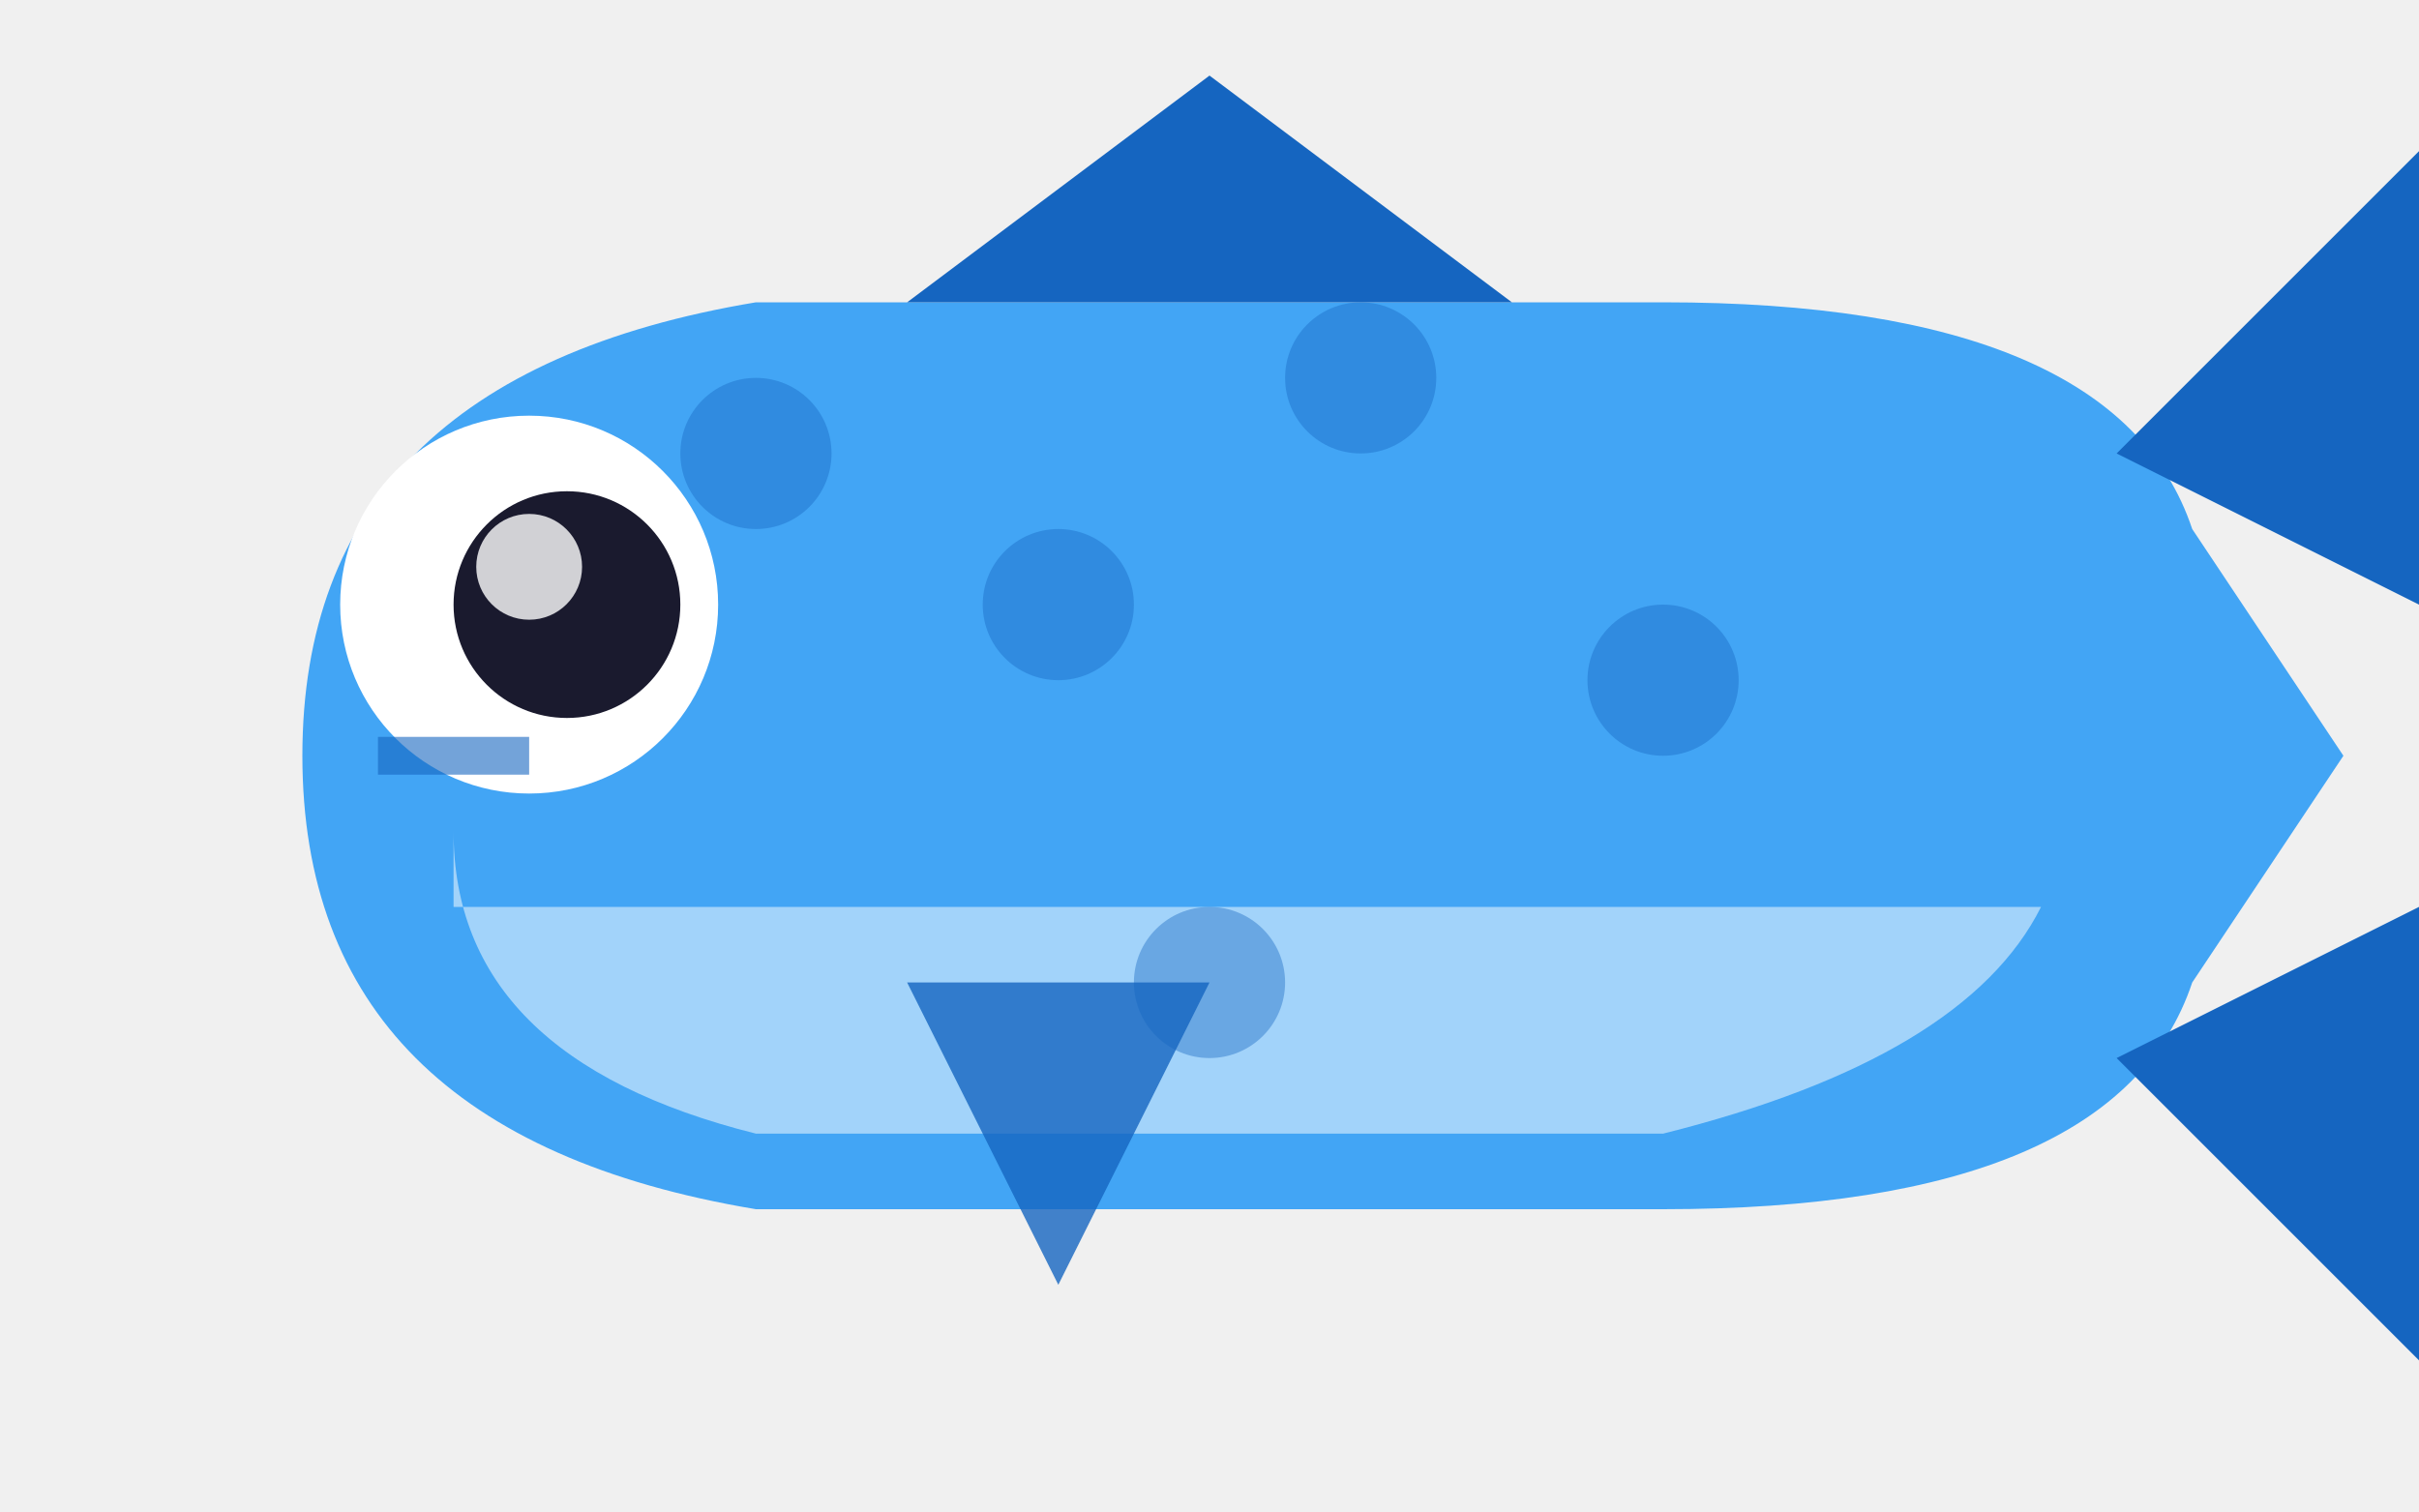
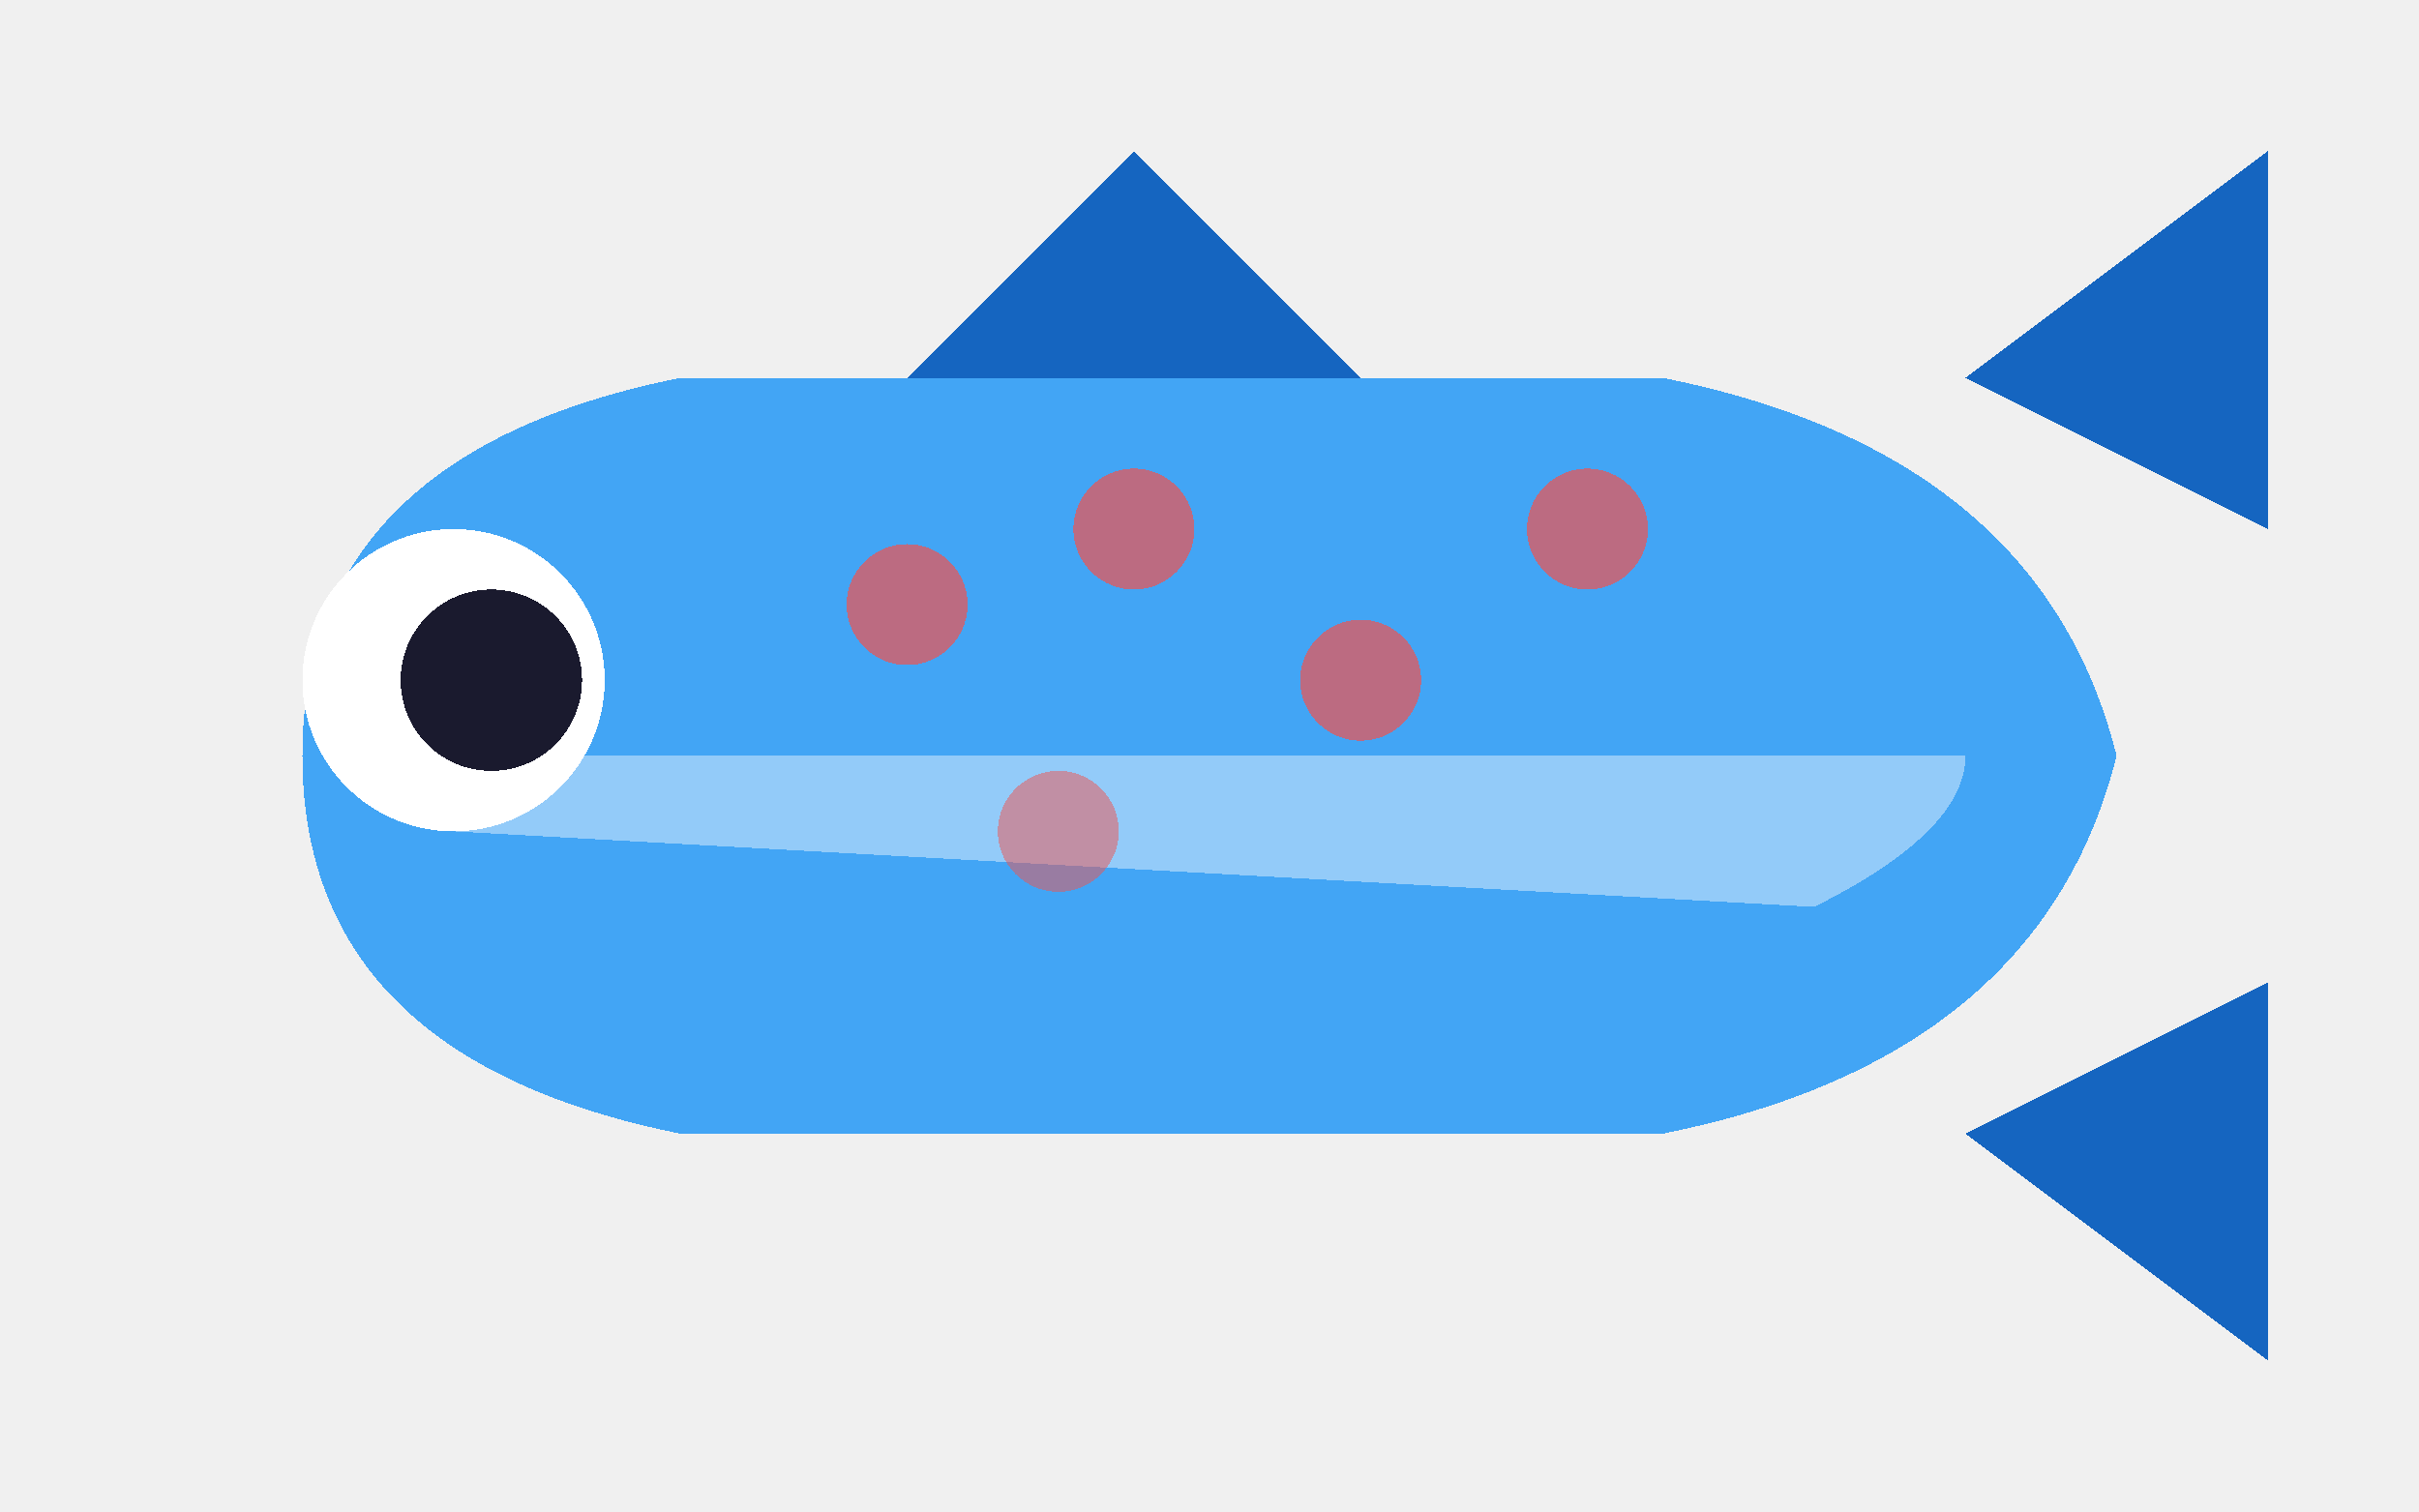
- <svg xmlns="http://www.w3.org/2000/svg" viewBox="0 0 32 20" width="64" height="40">
-   <path d="M4,10 Q4,5 10,4 L22,4 Q28,4 29,7 L31,10 L29,13 Q28,16 22,16 L10,16 Q4,15 4,10 Z" fill="#42A5F5" />
-   <path d="M6,11 Q6,14 10,15 L22,15 Q26,14 27,12 L6,12 Z" fill="#E3F2FD" opacity="0.6" />
-   <path d="M28,6 L32,2 L32,8 Z" fill="#1565C0" />
-   <path d="M28,14 L32,18 L32,12 Z" fill="#1565C0" />
-   <path d="M12,4 L16,1 L20,4 Z" fill="#1565C0" />
-   <path d="M12,13 L14,17 L16,13 Z" fill="#1565C0" opacity="0.8" />
-   <circle cx="7" cy="8" r="2.5" fill="white" />
-   <circle cx="7.5" cy="8" r="1.5" fill="#1a1a2e" />
-   <circle cx="7" cy="7.5" r="0.7" fill="white" opacity="0.8" />
-   <circle cx="10" cy="6" r="1" fill="#1565C0" opacity="0.4" />
-   <circle cx="14" cy="8" r="1" fill="#1565C0" opacity="0.4" />
-   <circle cx="18" cy="5" r="1" fill="#1565C0" opacity="0.4" />
-   <circle cx="22" cy="9" r="1" fill="#1565C0" opacity="0.4" />
-   <circle cx="16" cy="13" r="1" fill="#1565C0" opacity="0.4" />
-   <line x1="5" y1="10" x2="7" y2="10" stroke="#1565C0" stroke-width="0.5" opacity="0.6" />
+ <svg xmlns="http://www.w3.org/2000/svg" viewBox="0 0 32 20" width="64" height="40" shape-rendering="crispEdges">
+   <path d="M4,10 Q4,6 9,5 L22,5 Q27,6 28,10 Q27,14 22,15 L9,15 Q4,14 4,10 Z" fill="#42A5F5" />
+   <path d="M6,11 L24,12 Q26,11 26,10 L6,10 Z" fill="#E3F2FD" opacity="0.5" />
+   <path d="M26,5 L30,2 L30,7 Z" fill="#1565C0" />
+   <path d="M26,15 L30,18 L30,13 Z" fill="#1565C0" />
+   <path d="M12,5 L15,2 L18,5 Z" fill="#1565C0" />
+   <circle cx="12" cy="8" r="0.8" fill="#EF5350" opacity="0.7" />
+   <circle cx="15" cy="7" r="0.8" fill="#EF5350" opacity="0.7" />
+   <circle cx="18" cy="9" r="0.8" fill="#EF5350" opacity="0.7" />
+   <circle cx="21" cy="7" r="0.8" fill="#EF5350" opacity="0.7" />
+   <circle cx="14" cy="11" r="0.8" fill="#EF5350" opacity="0.5" />
+   <circle cx="6" cy="9" r="2" fill="white" />
+   <circle cx="6.5" cy="9" r="1.2" fill="#1a1a2e" />
</svg>
